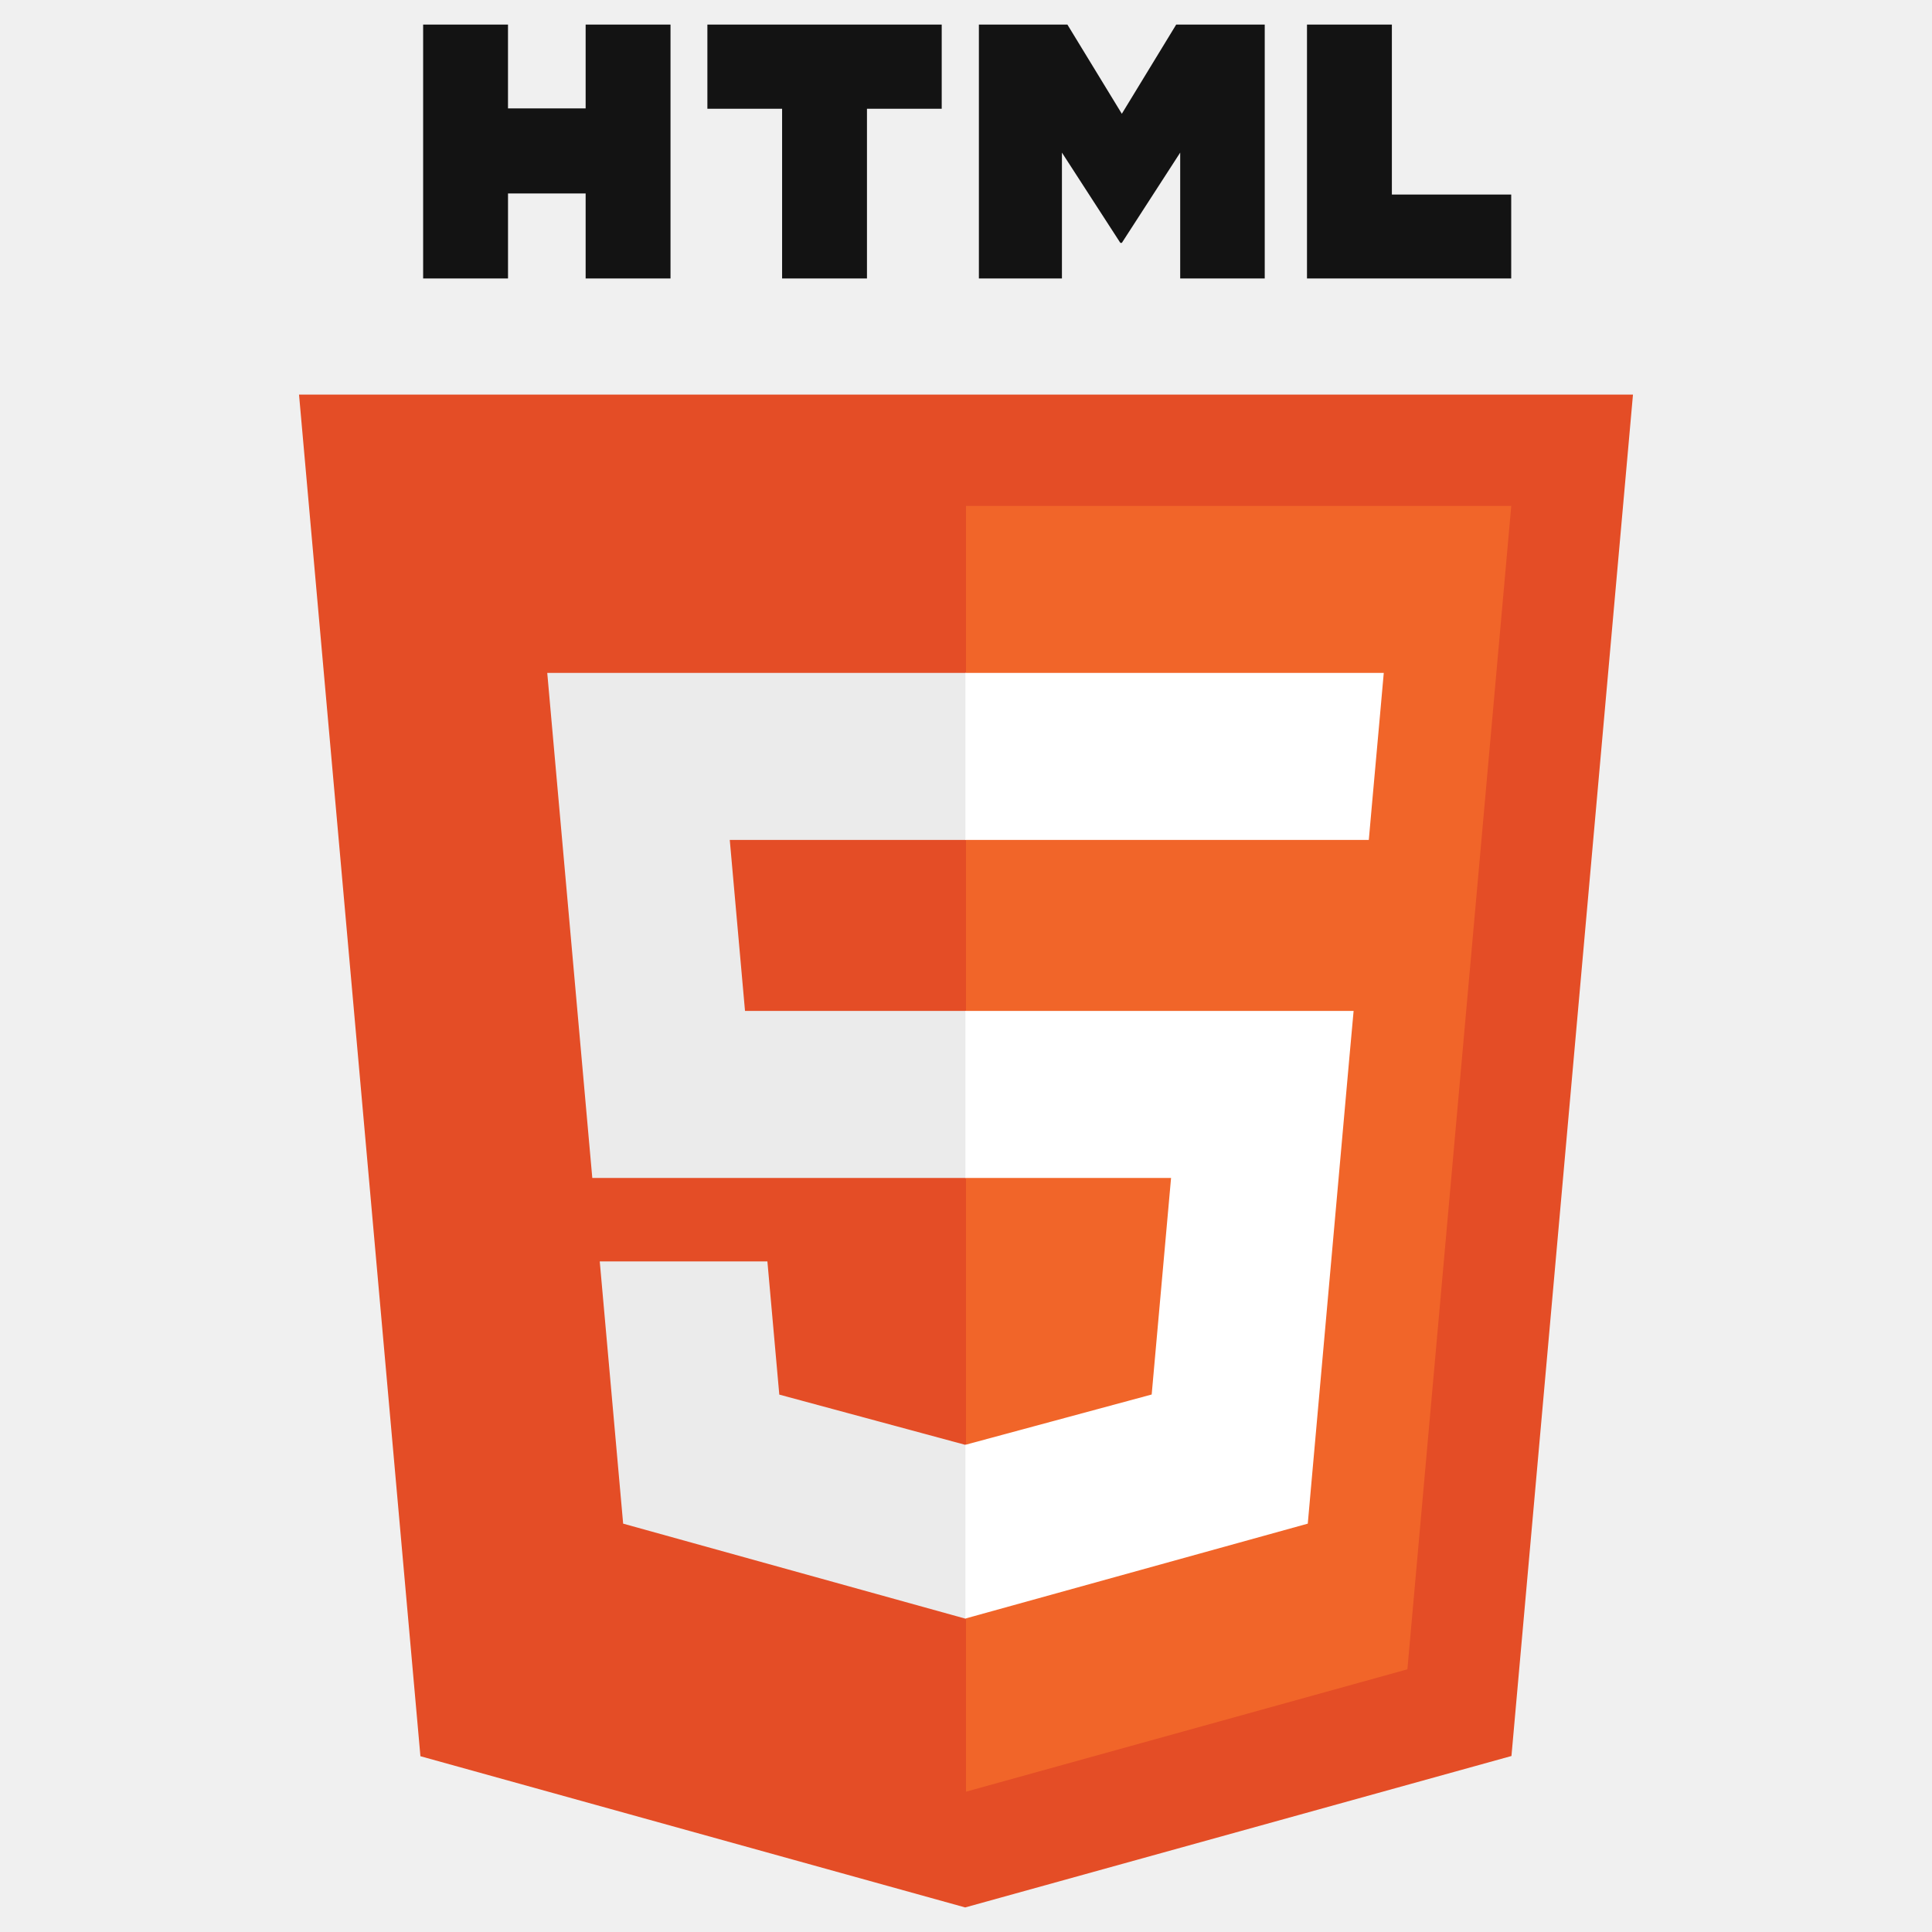
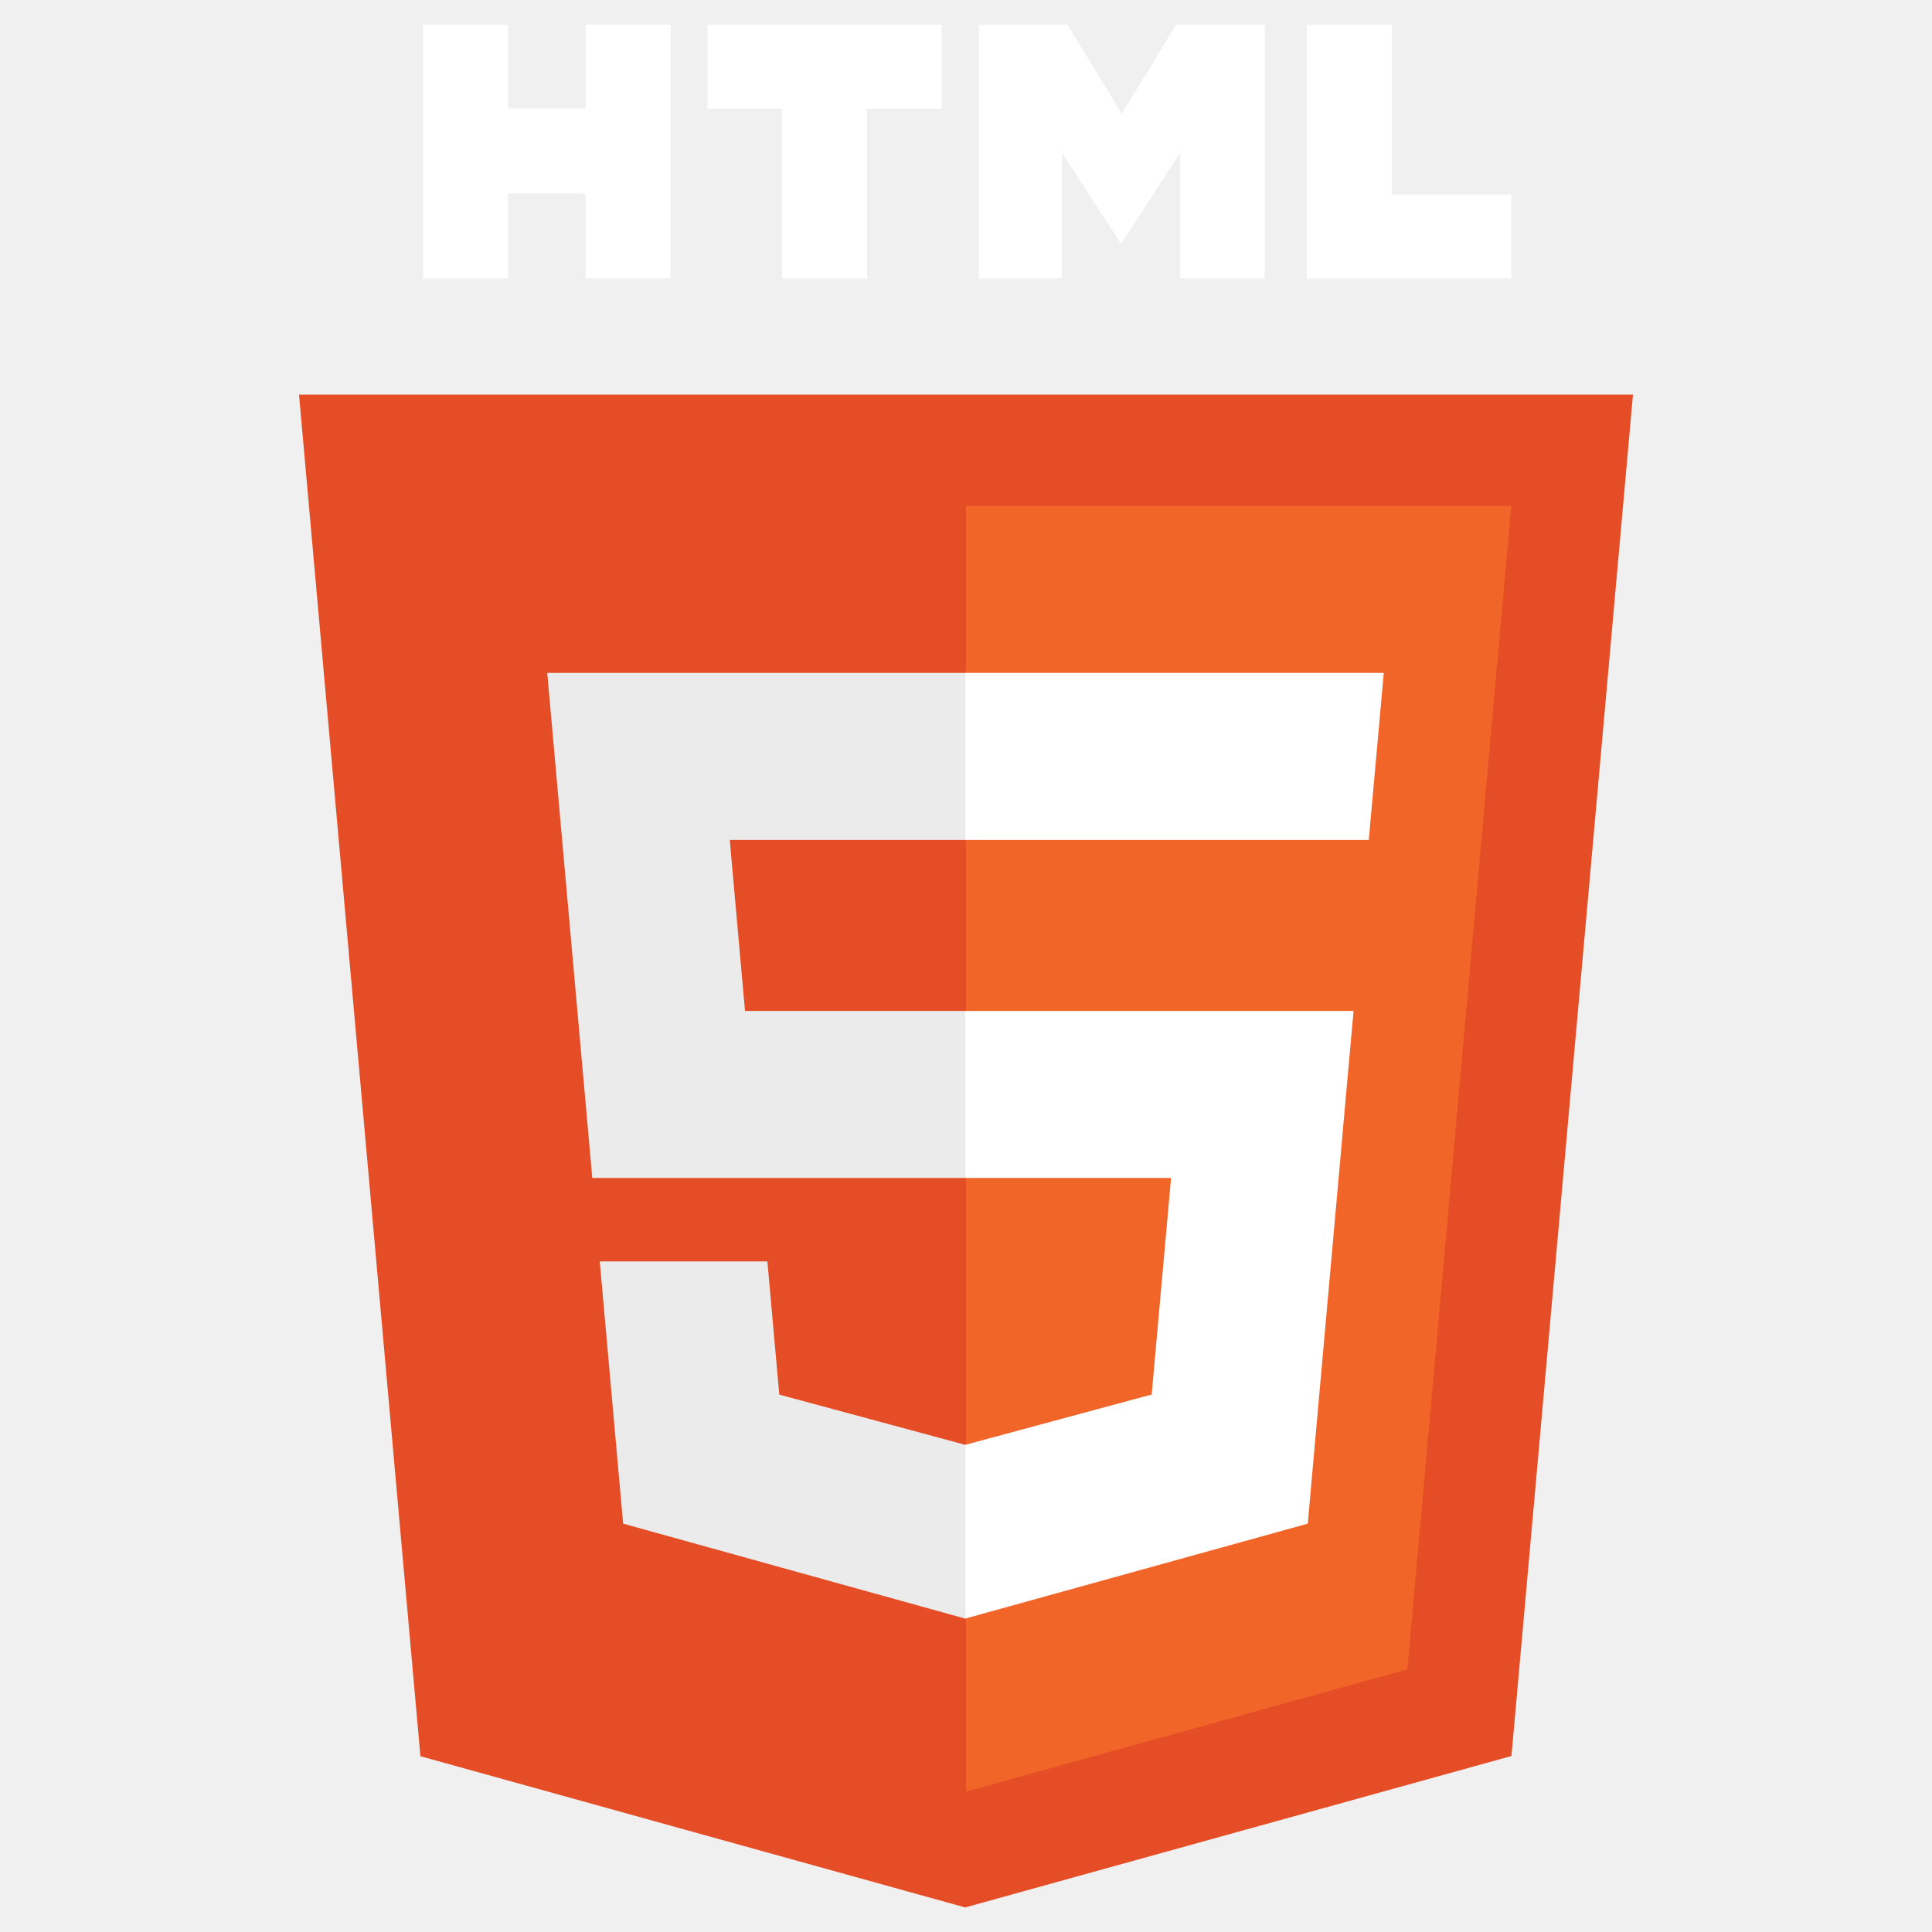
<svg xmlns="http://www.w3.org/2000/svg" viewBox="0 0 128 128">
-   <style>
-         .dark {
-             fill: #131313;
-         }
- 
-         @media (prefers-color-scheme: dark) {
-             .dark {
-                 fill: white
-             }
-         }
-     </style>
  <path fill="#E44D26" d="M27.854 116.354l-8.043-90.211h88.378l-8.051 90.197-36.192 10.033z" />
  <path fill="#F16529" d="M64 118.704l29.244-8.108 6.881-77.076H64z" />
  <path fill="#EBEBEB" d="M64 66.978H49.359l-1.01-11.331H64V44.583H36.257l.264 2.969 2.72 30.489H64zm0 28.733l-.049.013-12.321-3.328-.788-8.823H39.735l1.55 17.372 22.664 6.292.051-.015z" />
-   <path class="dark" d="M28.034 1.627h5.622v5.556H38.8V1.627h5.623v16.822H38.8v-5.633h-5.143v5.633h-5.623V1.627zm23.782 5.579h-4.95V1.627h15.525v5.579h-4.952v11.243h-5.623V7.206zm13.039-5.579h5.862l3.607 5.911 3.603-5.911h5.865v16.822h-5.601v-8.338l-3.867 5.981h-.098l-3.87-5.981v8.338h-5.502V1.627zm21.736 0h5.624v11.262h7.907v5.561H86.591V1.627z" />
+   <path fill="white" d="M28.034 1.627h5.622v5.556H38.8V1.627h5.623v16.822H38.8v-5.633h-5.143v5.633h-5.623V1.627zm23.782 5.579h-4.95V1.627h15.525v5.579h-4.952v11.243h-5.623V7.206zm13.039-5.579h5.862l3.607 5.911 3.603-5.911h5.865v16.822h-5.601v-8.338l-3.867 5.981h-.098l-3.87-5.981v8.338h-5.502V1.627zm21.736 0h5.624v11.262h7.907v5.561H86.591V1.627z" />
  <path fill="#fff" d="M63.962 66.978v11.063h13.624L76.302 92.39l-12.34 3.331v11.51l22.682-6.286.166-1.87 2.6-29.127.27-2.97h-2.982zm0-22.395v11.064h26.725l.221-2.487.505-5.608.265-2.969z" />
</svg>
